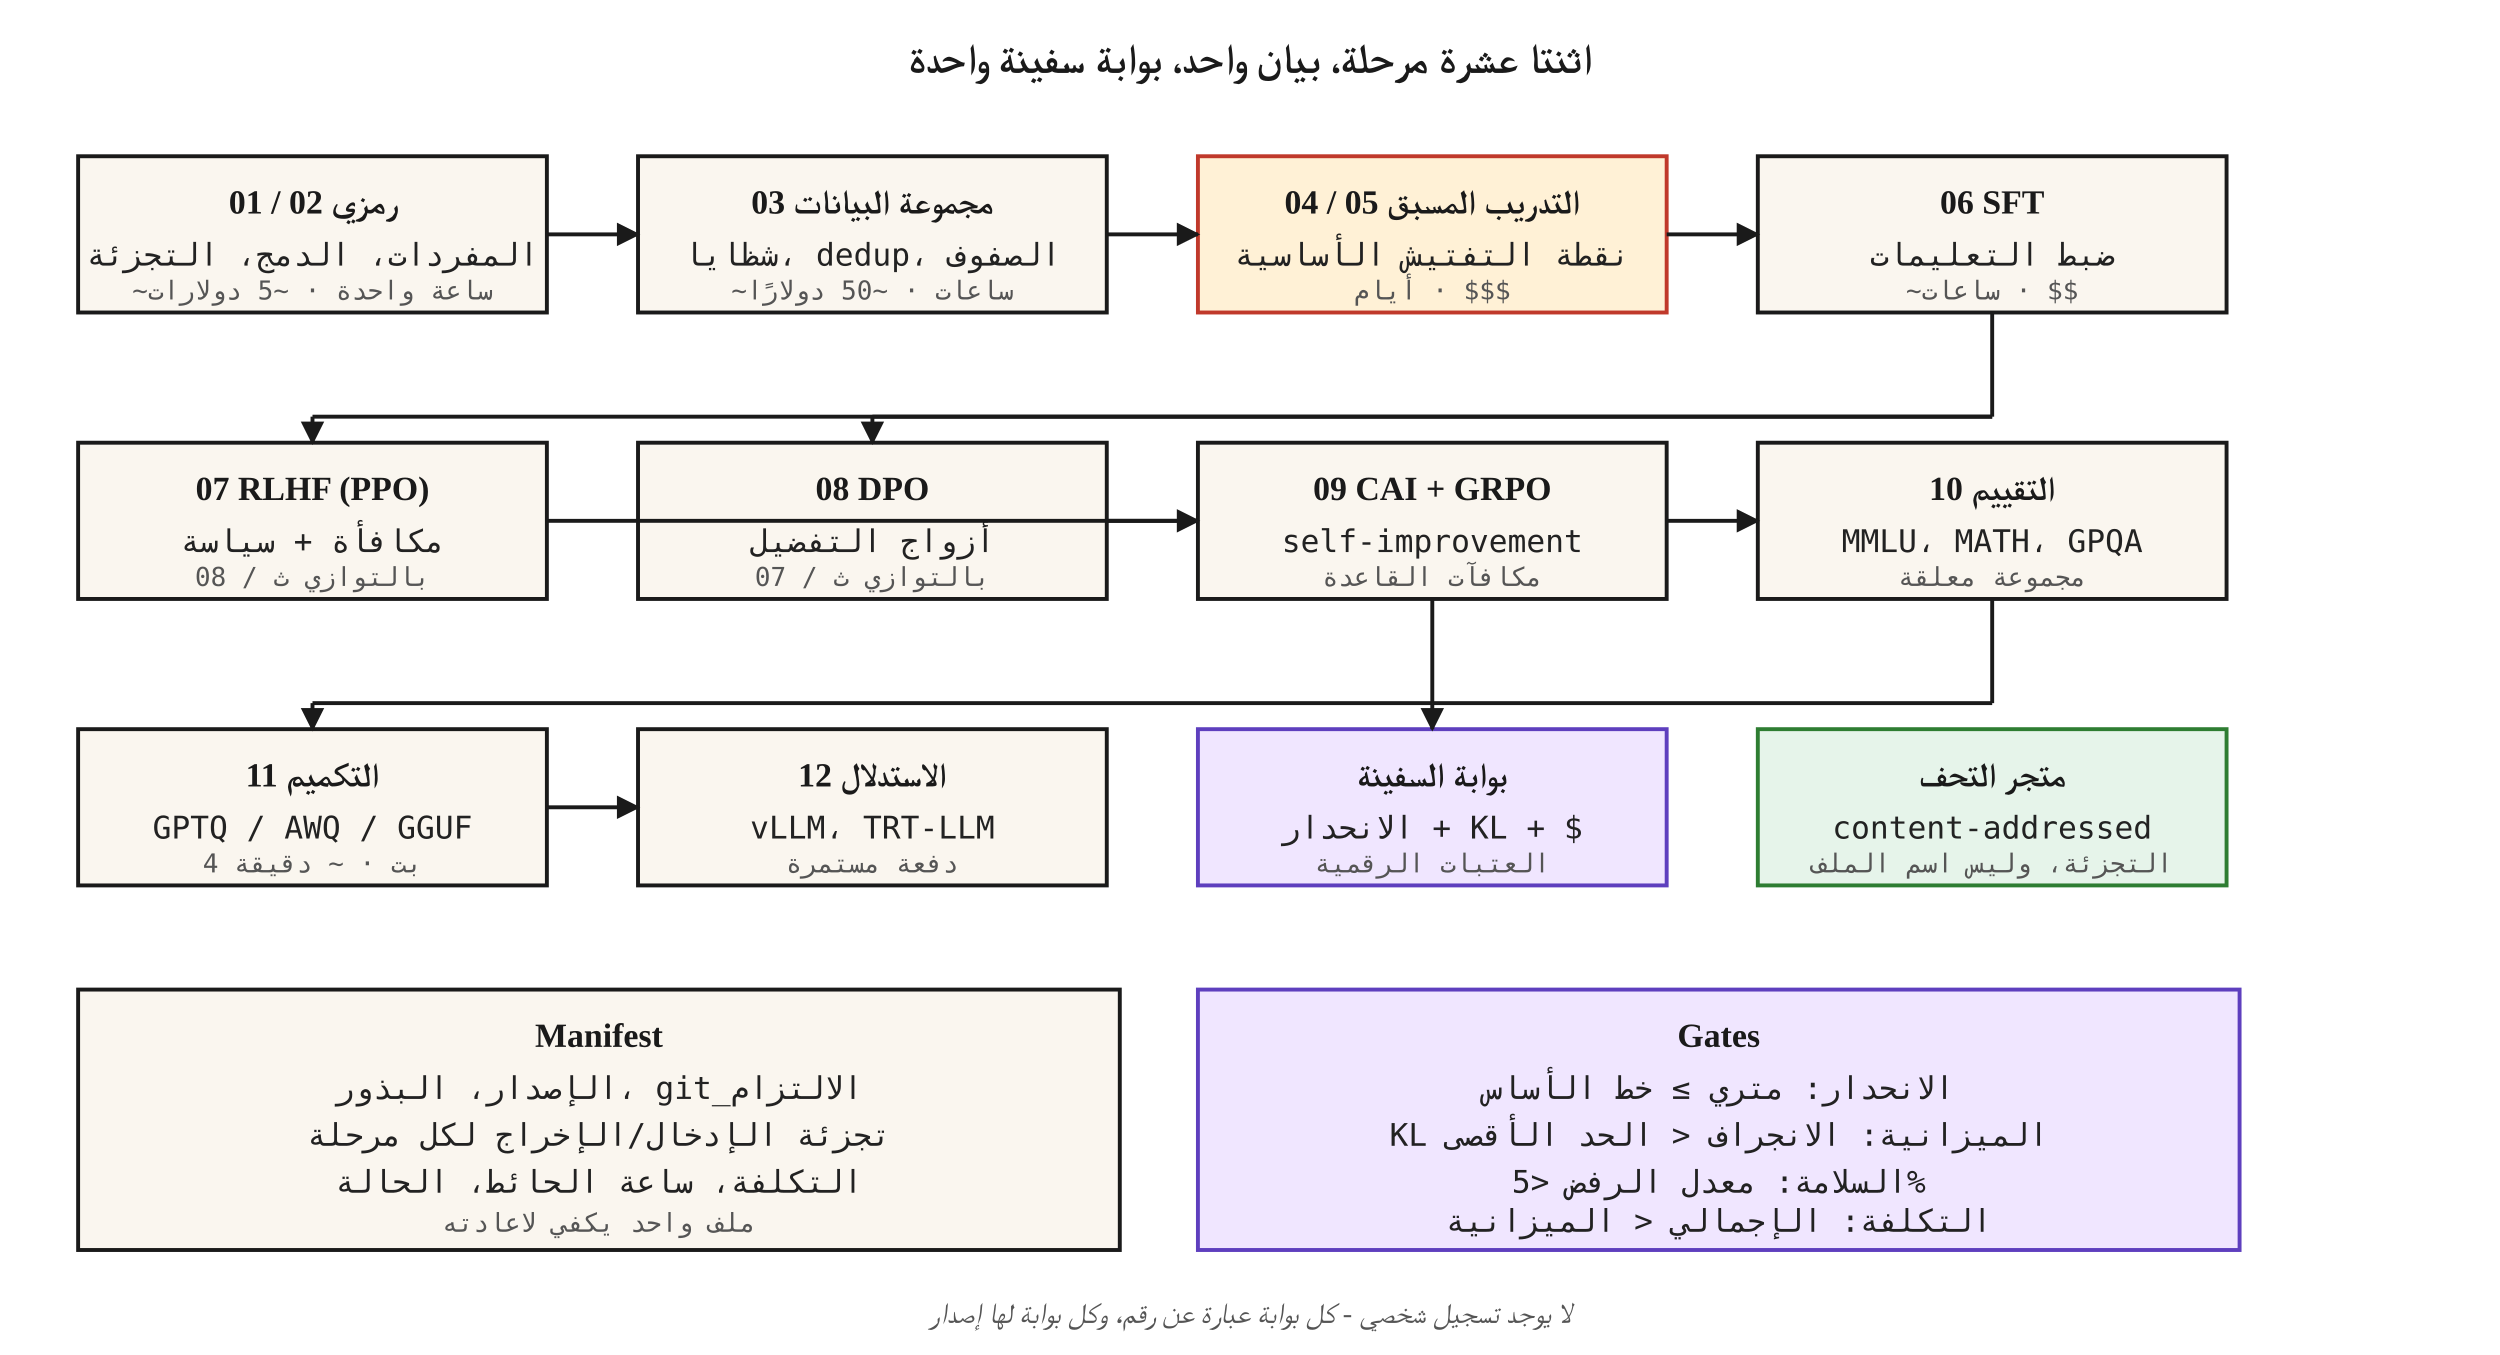
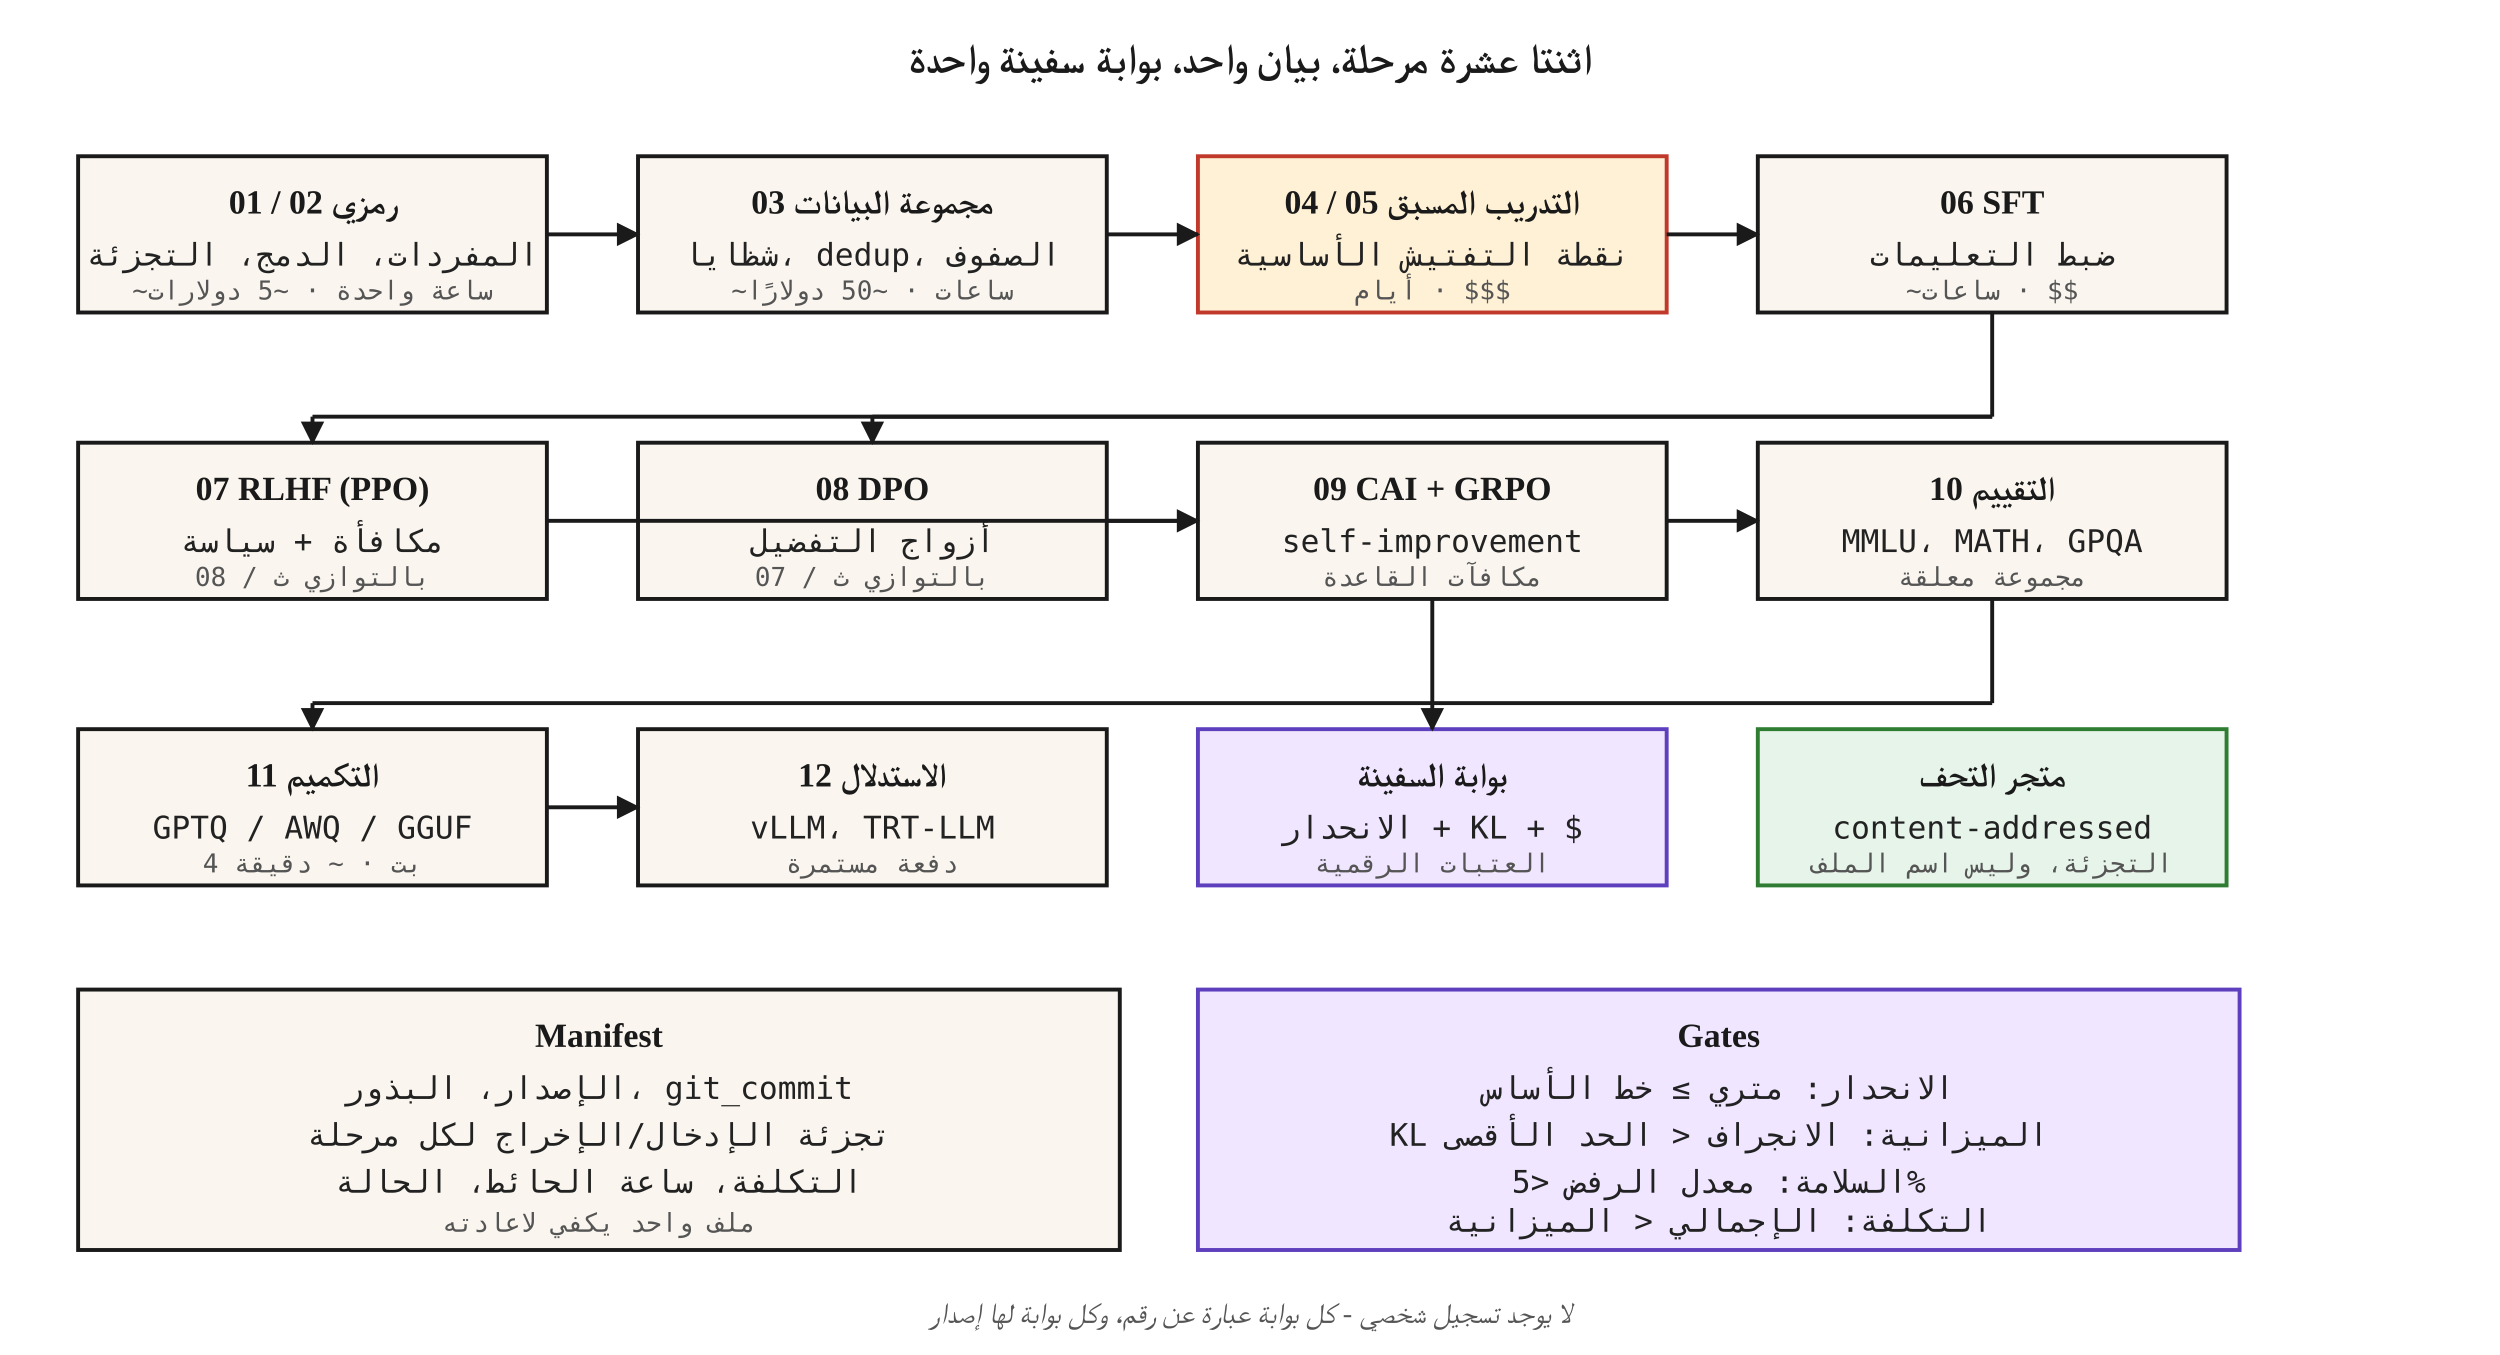
<svg xmlns="http://www.w3.org/2000/svg" viewBox="0 0 960 520" font-family="Georgia, 'Times New Roman', serif">
  <defs>
    <marker id="arrow" viewBox="0 0 10 10" refX="9" refY="5" markerWidth="6" markerHeight="6" orient="auto">
      <path d="M0,0 L10,5 L0,10 z" fill="#1a1a1a" />
    </marker>
    <style>
      .box { fill: #faf6ef; stroke: #1a1a1a; stroke-width: 1.5; }
      .hot { fill: #fff1d6; stroke: #c0392b; stroke-width: 1.5; }
      .cool { fill: #e6f4ea; stroke: #2e7d32; stroke-width: 1.5; }
      .gate { fill: #f0e6ff; stroke: #5e3fbe; stroke-width: 1.5; }
      .label { font-size: 13px; font-weight: 600; fill: #1a1a1a; }
      .step { font-size: 12px; font-family: 'Menlo', monospace; fill: #222; }
      .small { font-size: 10px; font-family: 'Menlo', monospace; fill: #555; }
      .caption { font-size: 11px; fill: #555; font-style: italic; }
      .title { font-size: 16px; font-weight: 700; fill: #1a1a1a; }
    </style>
  </defs>
  <text x="480" y="28" text-anchor="middle" class="title">اثنتا عشرة مرحلة، بيان واحد، بوابة سفينة واحدة</text>
  <g>
    <rect x="30" y="60" width="180" height="60" class="box" />
    <text x="120" y="82" text-anchor="middle" class="label">01 / 02 رمزي</text>
    <text x="120" y="102" text-anchor="middle" class="step">المفردات، الدمج، التجزئة</text>
    <text x="120" y="115" text-anchor="middle" class="small">~ساعة واحدة · ~5 دولارات</text>
    <rect x="245" y="60" width="180" height="60" class="box" />
    <text x="335" y="82" text-anchor="middle" class="label">03 مجموعة البيانات</text>
    <text x="335" y="102" text-anchor="middle" class="step">شظايا، dedup، الصفوف</text>
    <text x="335" y="115" text-anchor="middle" class="small">~ساعات · ~50 دولارًا</text>
    <rect x="460" y="60" width="180" height="60" class="hot" />
    <text x="550" y="82" text-anchor="middle" class="label">04 / 05 التدريب المسبق</text>
    <text x="550" y="102" text-anchor="middle" class="step">نقطة التفتيش الأساسية</text>
    <text x="550" y="115" text-anchor="middle" class="small">أيام · $$$</text>
    <rect x="675" y="60" width="180" height="60" class="box" />
    <text x="765" y="82" text-anchor="middle" class="label">06 SFT</text>
    <text x="765" y="102" text-anchor="middle" class="step">ضبط التعليمات</text>
    <text x="765" y="115" text-anchor="middle" class="small">~ساعات · $$</text>
    <rect x="30" y="170" width="180" height="60" class="box" />
    <text x="120" y="192" text-anchor="middle" class="label">07 RLHF (PPO)</text>
    <text x="120" y="212" text-anchor="middle" class="step">مكافأة + سياسة</text>
    <text x="120" y="225" text-anchor="middle" class="small">بالتوازي ث / 08</text>
    <rect x="245" y="170" width="180" height="60" class="box" />
    <text x="335" y="192" text-anchor="middle" class="label">08 DPO</text>
    <text x="335" y="212" text-anchor="middle" class="step">أزواج التفضيل</text>
    <text x="335" y="225" text-anchor="middle" class="small">بالتوازي ث / 07</text>
    <rect x="460" y="170" width="180" height="60" class="box" />
    <text x="550" y="192" text-anchor="middle" class="label">09 CAI + GRPO</text>
    <text x="550" y="212" text-anchor="middle" class="step">self-improvement</text>
    <text x="550" y="225" text-anchor="middle" class="small">مكافآت القاعدة</text>
    <rect x="675" y="170" width="180" height="60" class="box" />
    <text x="765" y="192" text-anchor="middle" class="label">10 التقييم</text>
    <text x="765" y="212" text-anchor="middle" class="step">MMLU، MATH، GPQA</text>
    <text x="765" y="225" text-anchor="middle" class="small">مجموعة معلقة</text>
    <rect x="30" y="280" width="180" height="60" class="box" />
    <text x="120" y="302" text-anchor="middle" class="label">11 التكميم</text>
    <text x="120" y="322" text-anchor="middle" class="step">GPTQ / AWQ / GGUF</text>
    <text x="120" y="335" text-anchor="middle" class="small">4 بت · ~ دقيقة</text>
    <rect x="245" y="280" width="180" height="60" class="box" />
    <text x="335" y="302" text-anchor="middle" class="label">12 الاستدلال</text>
    <text x="335" y="322" text-anchor="middle" class="step">vLLM، TRT-LLM</text>
    <text x="335" y="335" text-anchor="middle" class="small">دفعة مستمرة</text>
    <rect x="460" y="280" width="180" height="60" class="gate" />
    <text x="550" y="302" text-anchor="middle" class="label">بوابة السفينة</text>
    <text x="550" y="322" text-anchor="middle" class="step">الانحدار + KL + $</text>
    <text x="550" y="335" text-anchor="middle" class="small">العتبات الرقمية</text>
    <rect x="675" y="280" width="180" height="60" class="cool" />
    <text x="765" y="302" text-anchor="middle" class="label">متجر التحف</text>
    <text x="765" y="322" text-anchor="middle" class="step">content-addressed</text>
    <text x="765" y="335" text-anchor="middle" class="small">التجزئة، وليس اسم الملف</text>
  </g>
  <line x1="210" y1="90" x2="245" y2="90" stroke="#1a1a1a" stroke-width="1.5" marker-end="url(#arrow)" />
  <line x1="425" y1="90" x2="460" y2="90" stroke="#1a1a1a" stroke-width="1.5" marker-end="url(#arrow)" />
  <line x1="640" y1="90" x2="675" y2="90" stroke="#1a1a1a" stroke-width="1.5" marker-end="url(#arrow)" />
  <line x1="765" y1="120" x2="765" y2="160" stroke="#1a1a1a" stroke-width="1.5" />
  <line x1="765" y1="160" x2="120" y2="160" stroke="#1a1a1a" stroke-width="1.5" />
  <line x1="120" y1="160" x2="120" y2="170" stroke="#1a1a1a" stroke-width="1.5" marker-end="url(#arrow)" />
  <line x1="765" y1="160" x2="335" y2="160" stroke="#1a1a1a" stroke-width="1.5" />
  <line x1="335" y1="160" x2="335" y2="170" stroke="#1a1a1a" stroke-width="1.5" marker-end="url(#arrow)" />
  <line x1="210" y1="200" x2="460" y2="200" stroke="#1a1a1a" stroke-width="1.5" />
  <line x1="425" y1="200" x2="460" y2="200" stroke="#1a1a1a" stroke-width="1.5" marker-end="url(#arrow)" />
  <line x1="640" y1="200" x2="675" y2="200" stroke="#1a1a1a" stroke-width="1.5" marker-end="url(#arrow)" />
  <line x1="550" y1="230" x2="550" y2="270" stroke="#1a1a1a" stroke-width="1.5" />
  <line x1="550" y1="270" x2="120" y2="270" stroke="#1a1a1a" stroke-width="1.5" />
  <line x1="120" y1="270" x2="120" y2="280" stroke="#1a1a1a" stroke-width="1.5" marker-end="url(#arrow)" />
  <line x1="210" y1="310" x2="245" y2="310" stroke="#1a1a1a" stroke-width="1.5" marker-end="url(#arrow)" />
  <line x1="765" y1="230" x2="765" y2="270" stroke="#1a1a1a" stroke-width="1.5" />
  <line x1="765" y1="270" x2="550" y2="270" stroke="#1a1a1a" stroke-width="1.5" />
  <line x1="550" y1="270" x2="550" y2="280" stroke="#1a1a1a" stroke-width="1.5" marker-end="url(#arrow)" />
  <rect x="30" y="380" width="400" height="100" class="box" />
  <text x="230" y="402" text-anchor="middle" class="label">Manifest</text>
-   <text x="230" y="422" text-anchor="middle" class="step">الإصدار، البذور، git_الالتزام</text>
+   <text x="230" y="422" text-anchor="middle" class="step">الإصدار، البذور، git_commit</text>
  <text x="230" y="440" text-anchor="middle" class="step">تجزئة الإدخال/الإخراج لكل مرحلة</text>
  <text x="230" y="458" text-anchor="middle" class="step">التكلفة، ساعة الحائط، الحالة</text>
  <text x="230" y="473" text-anchor="middle" class="small">ملف واحد يكفي لاعادته</text>
  <rect x="460" y="380" width="400" height="100" class="gate" />
  <text x="660" y="402" text-anchor="middle" class="label">Gates</text>
  <text x="660" y="422" text-anchor="middle" class="step">الانحدار: متري ≥ خط الأساس</text>
  <text x="660" y="440" text-anchor="middle" class="step">KL الميزانية: الانجراف &lt; الحد الأقصى</text>
  <text x="660" y="458" text-anchor="middle" class="step">السلامة: معدل الرفض &lt;5%</text>
  <text x="660" y="473" text-anchor="middle" class="step">التكلفة: الإجمالي &lt; الميزانية</text>
  <text x="480" y="508" text-anchor="middle" class="caption">لا يوجد تسجيل شخصي - كل بوابة عبارة عن رقم، وكل بوابة لها إصدار</text>
</svg>
